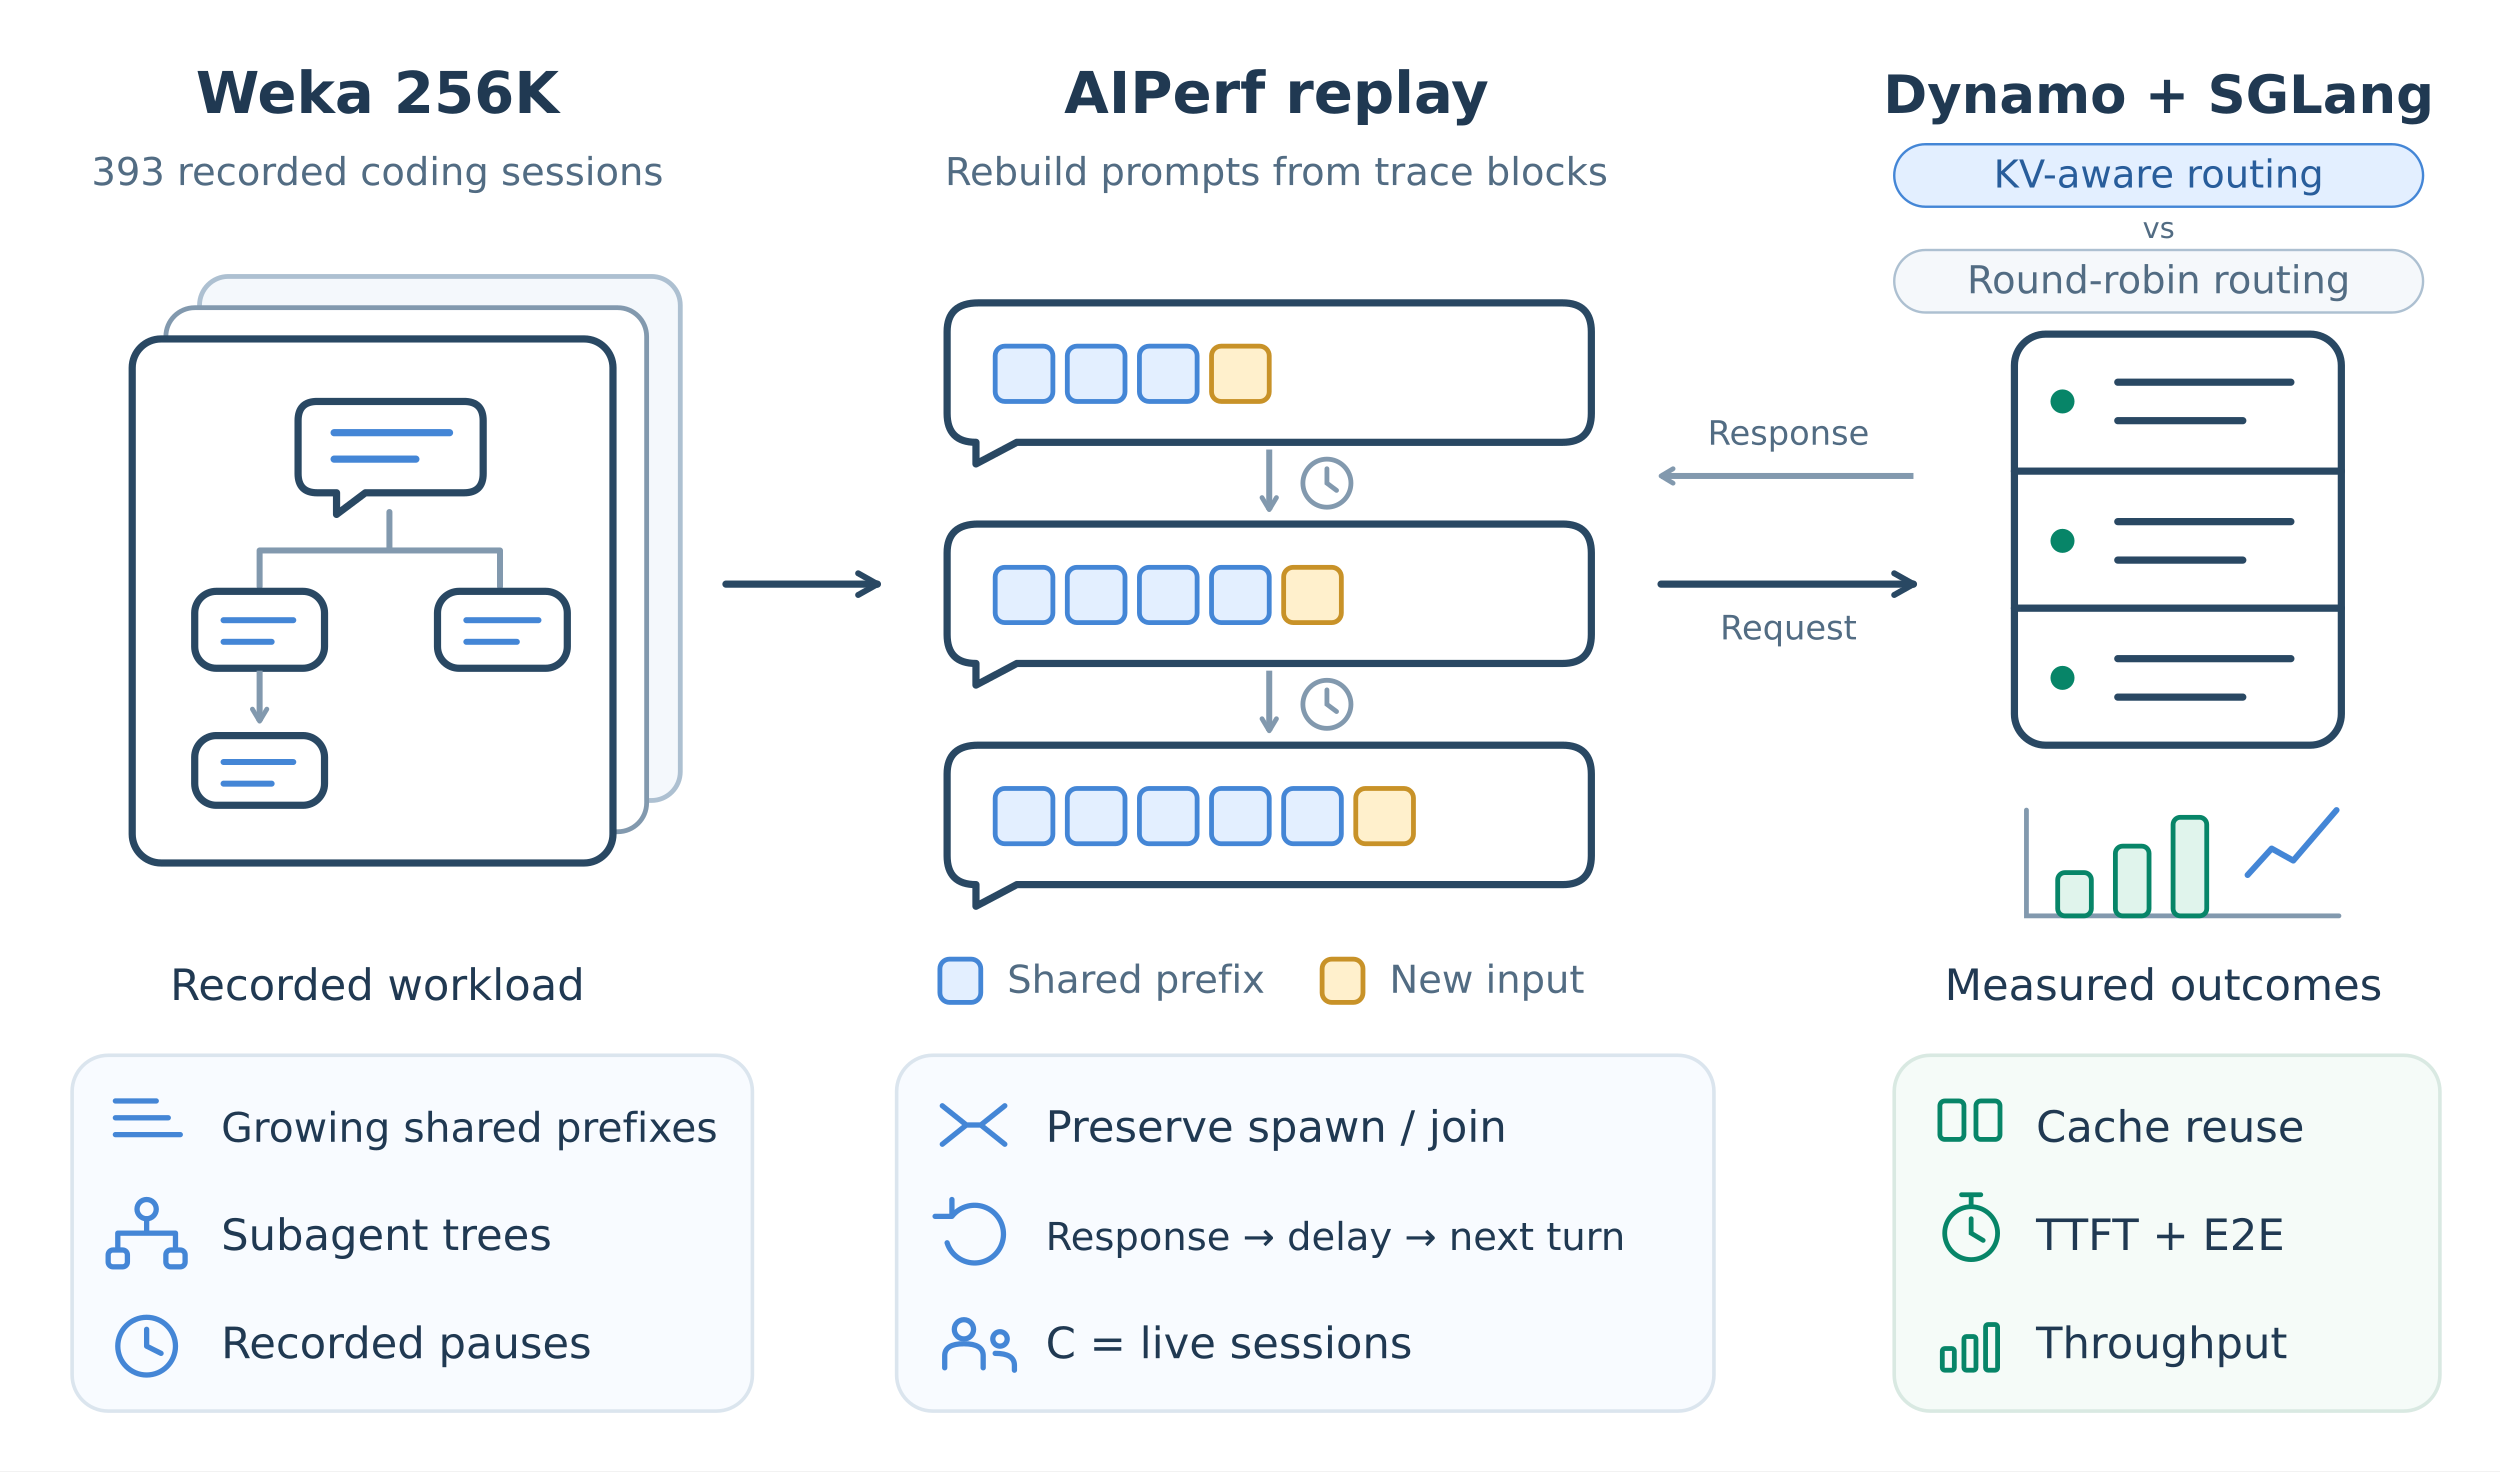
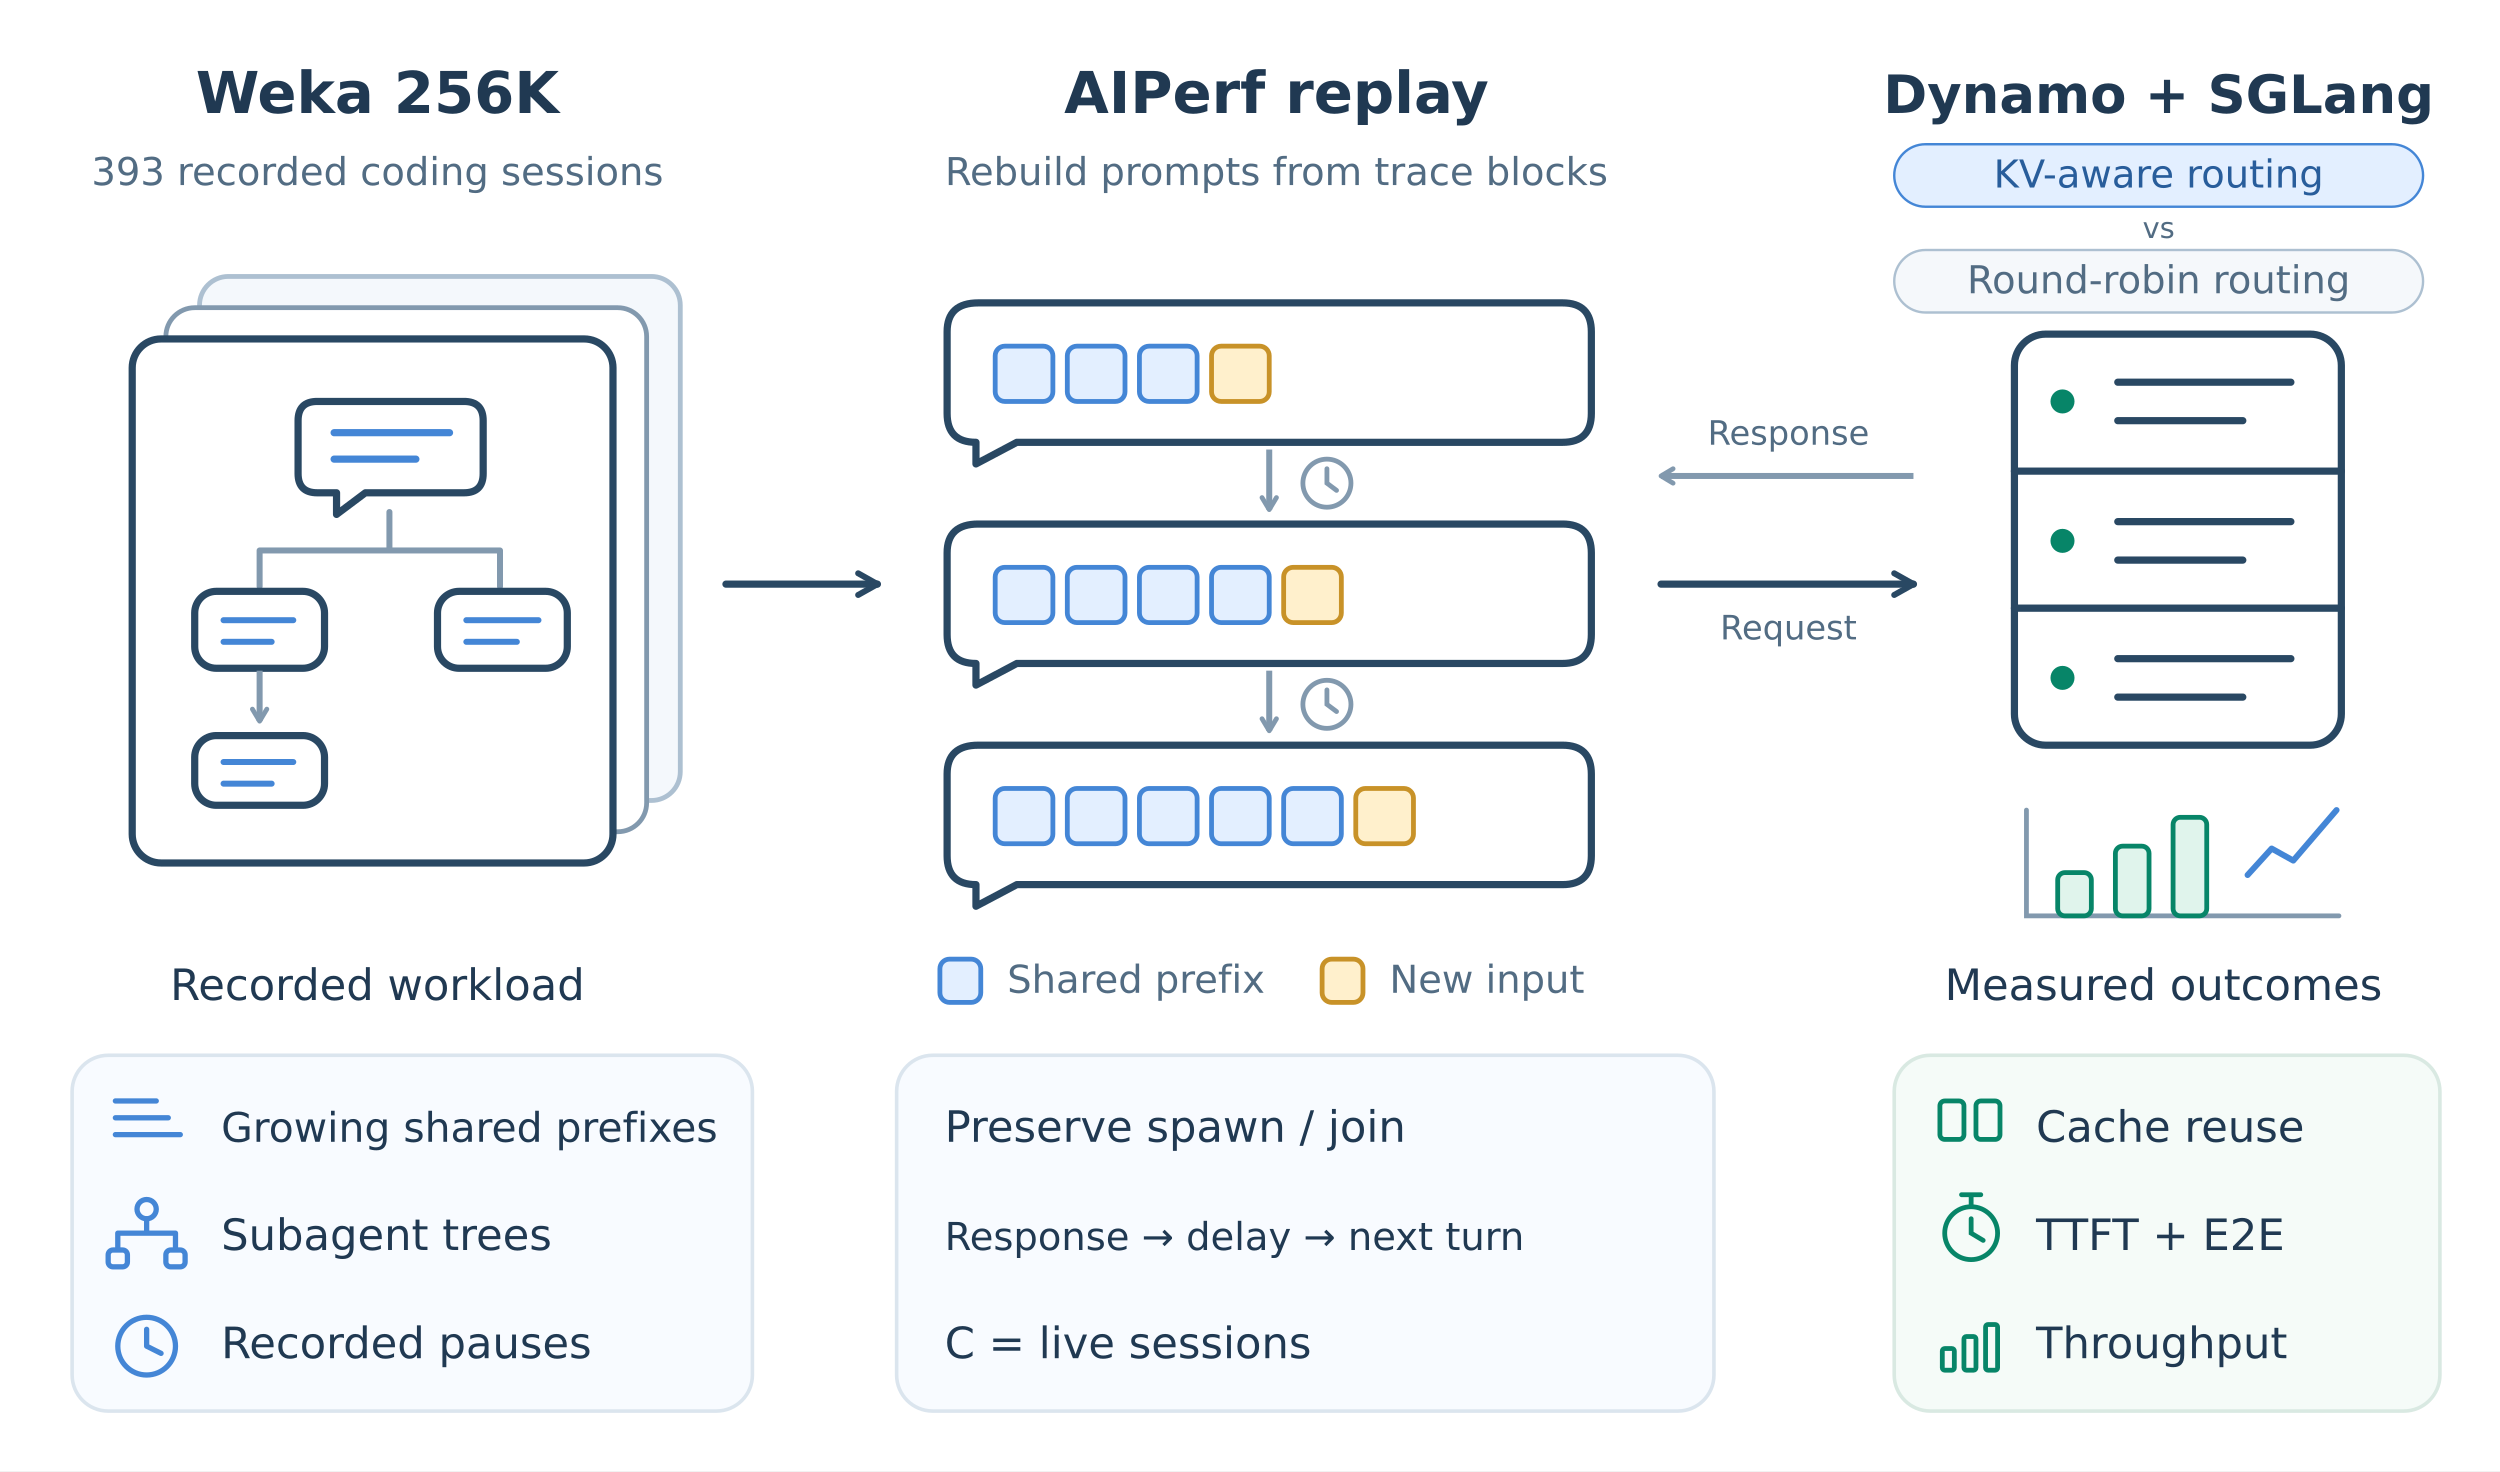
<svg xmlns="http://www.w3.org/2000/svg" width="1040" height="612" viewBox="0 0 1040 612" role="img" aria-labelledby="title desc">
  <defs>
    <style>
      text { font-family: 'DejaVu Sans', sans-serif; fill: #203952; }
      .label { font-size: 24px; font-weight: 600; }
      .small { font-size: 18px; }
      .detail { font-size: 16px; fill: #526c83; }
      .micro { font-size: 14px; fill: #526c83; }
      .feature { font-size: 18px; }
      .icon { fill: none; stroke: #4486d6; stroke-width: 2.2; stroke-linecap: round; stroke-linejoin: round; }
      .outline { fill: #fff; stroke: #294863; stroke-width: 3; stroke-linecap: round; stroke-linejoin: round; }
      .line { fill: none; stroke: #294863; stroke-width: 3; stroke-linecap: round; stroke-linejoin: round; }
      .prefix { fill: #e3efff; stroke: #4486d6; stroke-width: 2; }
      .new { fill: #fff0cc; stroke: #c89228; stroke-width: 2; }
    </style>
    <marker id="arrow" markerWidth="11" markerHeight="11" refX="9" refY="5.5" orient="auto" markerUnits="userSpaceOnUse">
      <path d="M1 1 L9 5.5 L1 10" fill="none" stroke="#294863" stroke-width="2.5" stroke-linecap="round" stroke-linejoin="round" />
    </marker>
    <marker id="turn" markerWidth="8" markerHeight="8" refX="6" refY="4" orient="auto" markerUnits="userSpaceOnUse">
      <path d="M1 1 L6 4 L1 7" fill="none" stroke="#8299ae" stroke-width="2" stroke-linecap="round" stroke-linejoin="round" />
    </marker>
  </defs>
  <rect width="1040" height="612" fill="#fff" />
  <text class="label" x="157" y="47" text-anchor="middle">Weka 256K</text>
  <text class="detail" x="157" y="77" text-anchor="middle">393 recorded coding sessions</text>
  <text class="label" x="531" y="47" text-anchor="middle">AIPerf replay</text>
  <text class="detail" x="531" y="77" text-anchor="middle">Rebuild prompts from trace blocks</text>
  <text class="label" x="898" y="47" text-anchor="middle" style="font-size:22px">Dynamo + SGLang</text>
  <rect x="788" y="60" width="220" height="26" rx="13" fill="#e3efff" stroke="#4486d6" />
  <text class="detail" x="898" y="78" text-anchor="middle" style="fill:#285d9b">KV-aware routing</text>
  <text class="micro" x="898" y="99" text-anchor="middle" style="font-size:12px">vs</text>
  <rect x="788" y="104" width="220" height="26" rx="13" fill="#f5f8fb" stroke="#adc0d1" />
  <text class="detail" x="898" y="122" text-anchor="middle">Round-robin routing</text>
  <g transform="translate(0 27)">
    <rect x="83" y="88" width="200" height="218" rx="12" fill="#f4f8fc" stroke="#adc0d1" stroke-width="2" />
    <rect x="69" y="101" width="200" height="218" rx="12" fill="#fff" stroke="#8299ae" stroke-width="2" />
    <rect class="outline" x="55" y="114" width="200" height="218" rx="12" />
    <path class="outline" d="M132 140 H193 Q201 140 201 148 V170 Q201 178 193 178 H152 L140 187 V178 H132 Q124 178 124 170 V148 Q124 140 132 140 Z" />
    <path d="M139 153 H187 M139 164 H173" fill="none" stroke="#4486d6" stroke-width="3" stroke-linecap="round" />
    <path d="M162 186 V202 H108 V217 M162 202 H208 V217" fill="none" stroke="#8299ae" stroke-width="2.5" stroke-linecap="round" stroke-linejoin="round" />
    <rect class="outline" x="81" y="219" width="54" height="32" rx="9" />
    <path d="M93 231 H122 M93 240 H113" fill="none" stroke="#4486d6" stroke-width="2.5" stroke-linecap="round" />
    <rect class="outline" x="182" y="219" width="54" height="32" rx="9" />
    <path d="M194 231 H224 M194 240 H215" fill="none" stroke="#4486d6" stroke-width="2.5" stroke-linecap="round" />
    <path d="M108 252 V273" fill="none" stroke="#8299ae" stroke-width="2.5" marker-end="url(#turn)" />
    <rect class="outline" x="81" y="279" width="54" height="29" rx="9" />
    <path d="M93 290 H122 M93 299 H113" fill="none" stroke="#4486d6" stroke-width="2.5" stroke-linecap="round" />
    <path class="line" d="M302 216 H365" marker-end="url(#arrow)" />
    <path class="outline" d="M407 99 H650 Q662 99 662 111 V145 Q662 157 650 157 H423 L406 166 V157 Q394 157 394 145 V111 Q394 99 407 99 Z" />
    <rect class="prefix" x="414" y="117" width="24" height="23" rx="4" />
    <rect class="prefix" x="444" y="117" width="24" height="23" rx="4" />
    <rect class="prefix" x="474" y="117" width="24" height="23" rx="4" />
    <rect class="new" x="504" y="117" width="24" height="23" rx="4" />
    <path d="M528 160 V185" fill="none" stroke="#8299ae" stroke-width="2.5" marker-end="url(#turn)" />
    <circle cx="552" cy="174" r="10" fill="#fff" stroke="#8299ae" stroke-width="2" />
    <path d="M552 168 V174 L556 177" fill="none" stroke="#8299ae" stroke-width="2" stroke-linecap="round" />
    <path class="outline" d="M407 191 H650 Q662 191 662 203 V237 Q662 249 650 249 H423 L406 258 V249 Q394 249 394 237 V203 Q394 191 407 191 Z" />
    <rect class="prefix" x="414" y="209" width="24" height="23" rx="4" />
    <rect class="prefix" x="444" y="209" width="24" height="23" rx="4" />
    <rect class="prefix" x="474" y="209" width="24" height="23" rx="4" />
    <rect class="prefix" x="504" y="209" width="24" height="23" rx="4" />
    <rect class="new" x="534" y="209" width="24" height="23" rx="4" />
    <path d="M528 252 V277" fill="none" stroke="#8299ae" stroke-width="2.5" marker-end="url(#turn)" />
    <circle cx="552" cy="266" r="10" fill="#fff" stroke="#8299ae" stroke-width="2" />
    <path d="M552 260 V266 L556 269" fill="none" stroke="#8299ae" stroke-width="2" stroke-linecap="round" />
    <path class="outline" d="M407 283 H650 Q662 283 662 295 V329 Q662 341 650 341 H423 L406 350 V341 Q394 341 394 329 V295 Q394 283 407 283 Z" />
    <rect class="prefix" x="414" y="301" width="24" height="23" rx="4" />
    <rect class="prefix" x="444" y="301" width="24" height="23" rx="4" />
    <rect class="prefix" x="474" y="301" width="24" height="23" rx="4" />
    <rect class="prefix" x="504" y="301" width="24" height="23" rx="4" />
    <rect class="prefix" x="534" y="301" width="24" height="23" rx="4" />
    <rect class="new" x="564" y="301" width="24" height="23" rx="4" />
    <path class="line" d="M691 216 H796" marker-end="url(#arrow)" />
    <text class="micro" x="744" y="239" text-anchor="middle">Request</text>
    <path d="M796 171 H691" fill="none" stroke="#8299ae" stroke-width="2.5" marker-end="url(#turn)" />
    <text class="micro" x="744" y="158" text-anchor="middle">Response</text>
    <rect class="outline" x="838" y="112" width="136" height="171" rx="13" />
    <path class="line" d="M838 169 H974 M838 226 H974" />
    <circle cx="858" cy="140" r="5" fill="#078568" />
    <circle cx="858" cy="198" r="5" fill="#078568" />
    <circle cx="858" cy="255" r="5" fill="#078568" />
    <path class="line" d="M881 132 H953 M881 148 H933 M881 190 H953 M881 206 H933 M881 247 H953 M881 263 H933" stroke-width="2" />
    <path d="M843 310 V354 H973" fill="none" stroke="#8299ae" stroke-width="2" stroke-linecap="round" />
    <rect x="856" y="336" width="14" height="18" rx="3" fill="#e0f4ec" stroke="#078568" stroke-width="2" />
    <rect x="880" y="325" width="14" height="29" rx="3" fill="#e0f4ec" stroke="#078568" stroke-width="2" />
    <rect x="904" y="313" width="14" height="41" rx="3" fill="#e0f4ec" stroke="#078568" stroke-width="2" />
    <path d="M935 337 L945 326 L954 331 L972 310" fill="none" stroke="#4486d6" stroke-width="2.5" stroke-linecap="round" stroke-linejoin="round" />
  </g>
  <text class="small" x="157" y="416" text-anchor="middle">Recorded workload</text>
  <rect class="prefix" x="391" y="399" width="17" height="18" rx="4" />
  <text class="detail" x="419" y="413">Shared prefix</text>
  <rect class="new" x="550" y="399" width="17" height="18" rx="4" />
  <text class="detail" x="578" y="413">New input</text>
  <text class="small" x="900" y="416" text-anchor="middle">Measured outcomes</text>
  <rect x="30" y="439" width="283" height="148" rx="15" fill="#f8fbff" stroke="#dbe5ee" stroke-width="1.5" />
  <g transform="translate(48 458)" class="icon">
    <path d="M0 0 H17 M0 7 H22 M0 14 H27" />
  </g>
  <text class="feature" x="92" y="475" style="font-size:17px">Growing shared prefixes</text>
  <g transform="translate(49 503)" class="icon">
    <circle cx="12" cy="0" r="4" />
    <path d="M12 4 V10 M0 10 H24 M0 10 V16 M24 10 V16" />
    <rect x="-4" y="17" width="8" height="7" rx="2" />
    <rect x="20" y="17" width="8" height="7" rx="2" />
  </g>
  <text class="feature" x="92" y="520">Subagent trees</text>
  <g transform="translate(61 560)" class="icon">
    <circle r="12" />
    <path d="M0 -7 V0 L6 3" />
  </g>
  <text class="feature" x="92" y="565">Recorded pauses</text>
  <rect x="373" y="439" width="340" height="148" rx="15" fill="#f8fbff" stroke="#dbe5ee" stroke-width="1.5" />
-   <g transform="translate(392 460)" class="icon">
-     <path d="M0 0 L10 8 L0 16 M26 0 L16 8 L26 16 M10 8 H16" />
-   </g>
-   <text class="feature" x="435" y="475">Preserve spawn / join</text>
-   <g transform="translate(405 512)" class="icon">
-     <path d="M-9 -6 A12 12 0 1 1 -11 5 M-9 -6 V-13 M-9 -6 H-16" />
-   </g>
-   <text class="detail" x="435" y="520" style="fill:#203952">Response → delay → next turn</text>
-   <g transform="translate(393 552)" class="icon">
-     <circle cx="8" cy="1" r="4" />
-     <path d="M0 17 V12 Q0 7 8 7 Q16 7 16 12 V17" />
-     <circle cx="23" cy="5" r="3" />
-     <path d="M21 11 Q29 11 29 16 V18" />
-   </g>
-   <text class="feature" x="435" y="565">C = live sessions</text>
+   <text class="feature" x="393" y="475">Preserve spawn / join</text>
+   <text class="detail" x="393" y="520" style="fill:#203952">Response → delay → next turn</text>
+   <text class="feature" x="393" y="565">C = live sessions</text>
  <rect x="788" y="439" width="227" height="148" rx="15" fill="#f5fbf8" stroke="#d9e9e2" stroke-width="1.5" />
  <g transform="translate(807 458)" fill="none" stroke="#078568" stroke-width="2" stroke-linejoin="round">
    <rect width="10" height="16" rx="2" />
    <rect x="15" width="10" height="16" rx="2" />
  </g>
  <text class="feature" x="847" y="475">Cache reuse</text>
  <g transform="translate(820 513)" fill="none" stroke="#078568" stroke-width="2" stroke-linecap="round">
    <circle r="11" />
    <path d="M0 -6 V0 L5 3 M-4 -16 H4 M0 -16 V-12" />
  </g>
  <text class="feature" x="847" y="520">TTFT + E2E</text>
  <g transform="translate(808 551)" fill="none" stroke="#078568" stroke-width="2" stroke-linejoin="round">
    <rect y="10" width="5" height="9" rx="1" />
    <rect x="9" y="5" width="5" height="14" rx="1" />
    <rect x="18" width="5" height="19" rx="1" />
  </g>
  <text class="feature" x="847" y="565">Throughput</text>
</svg>
